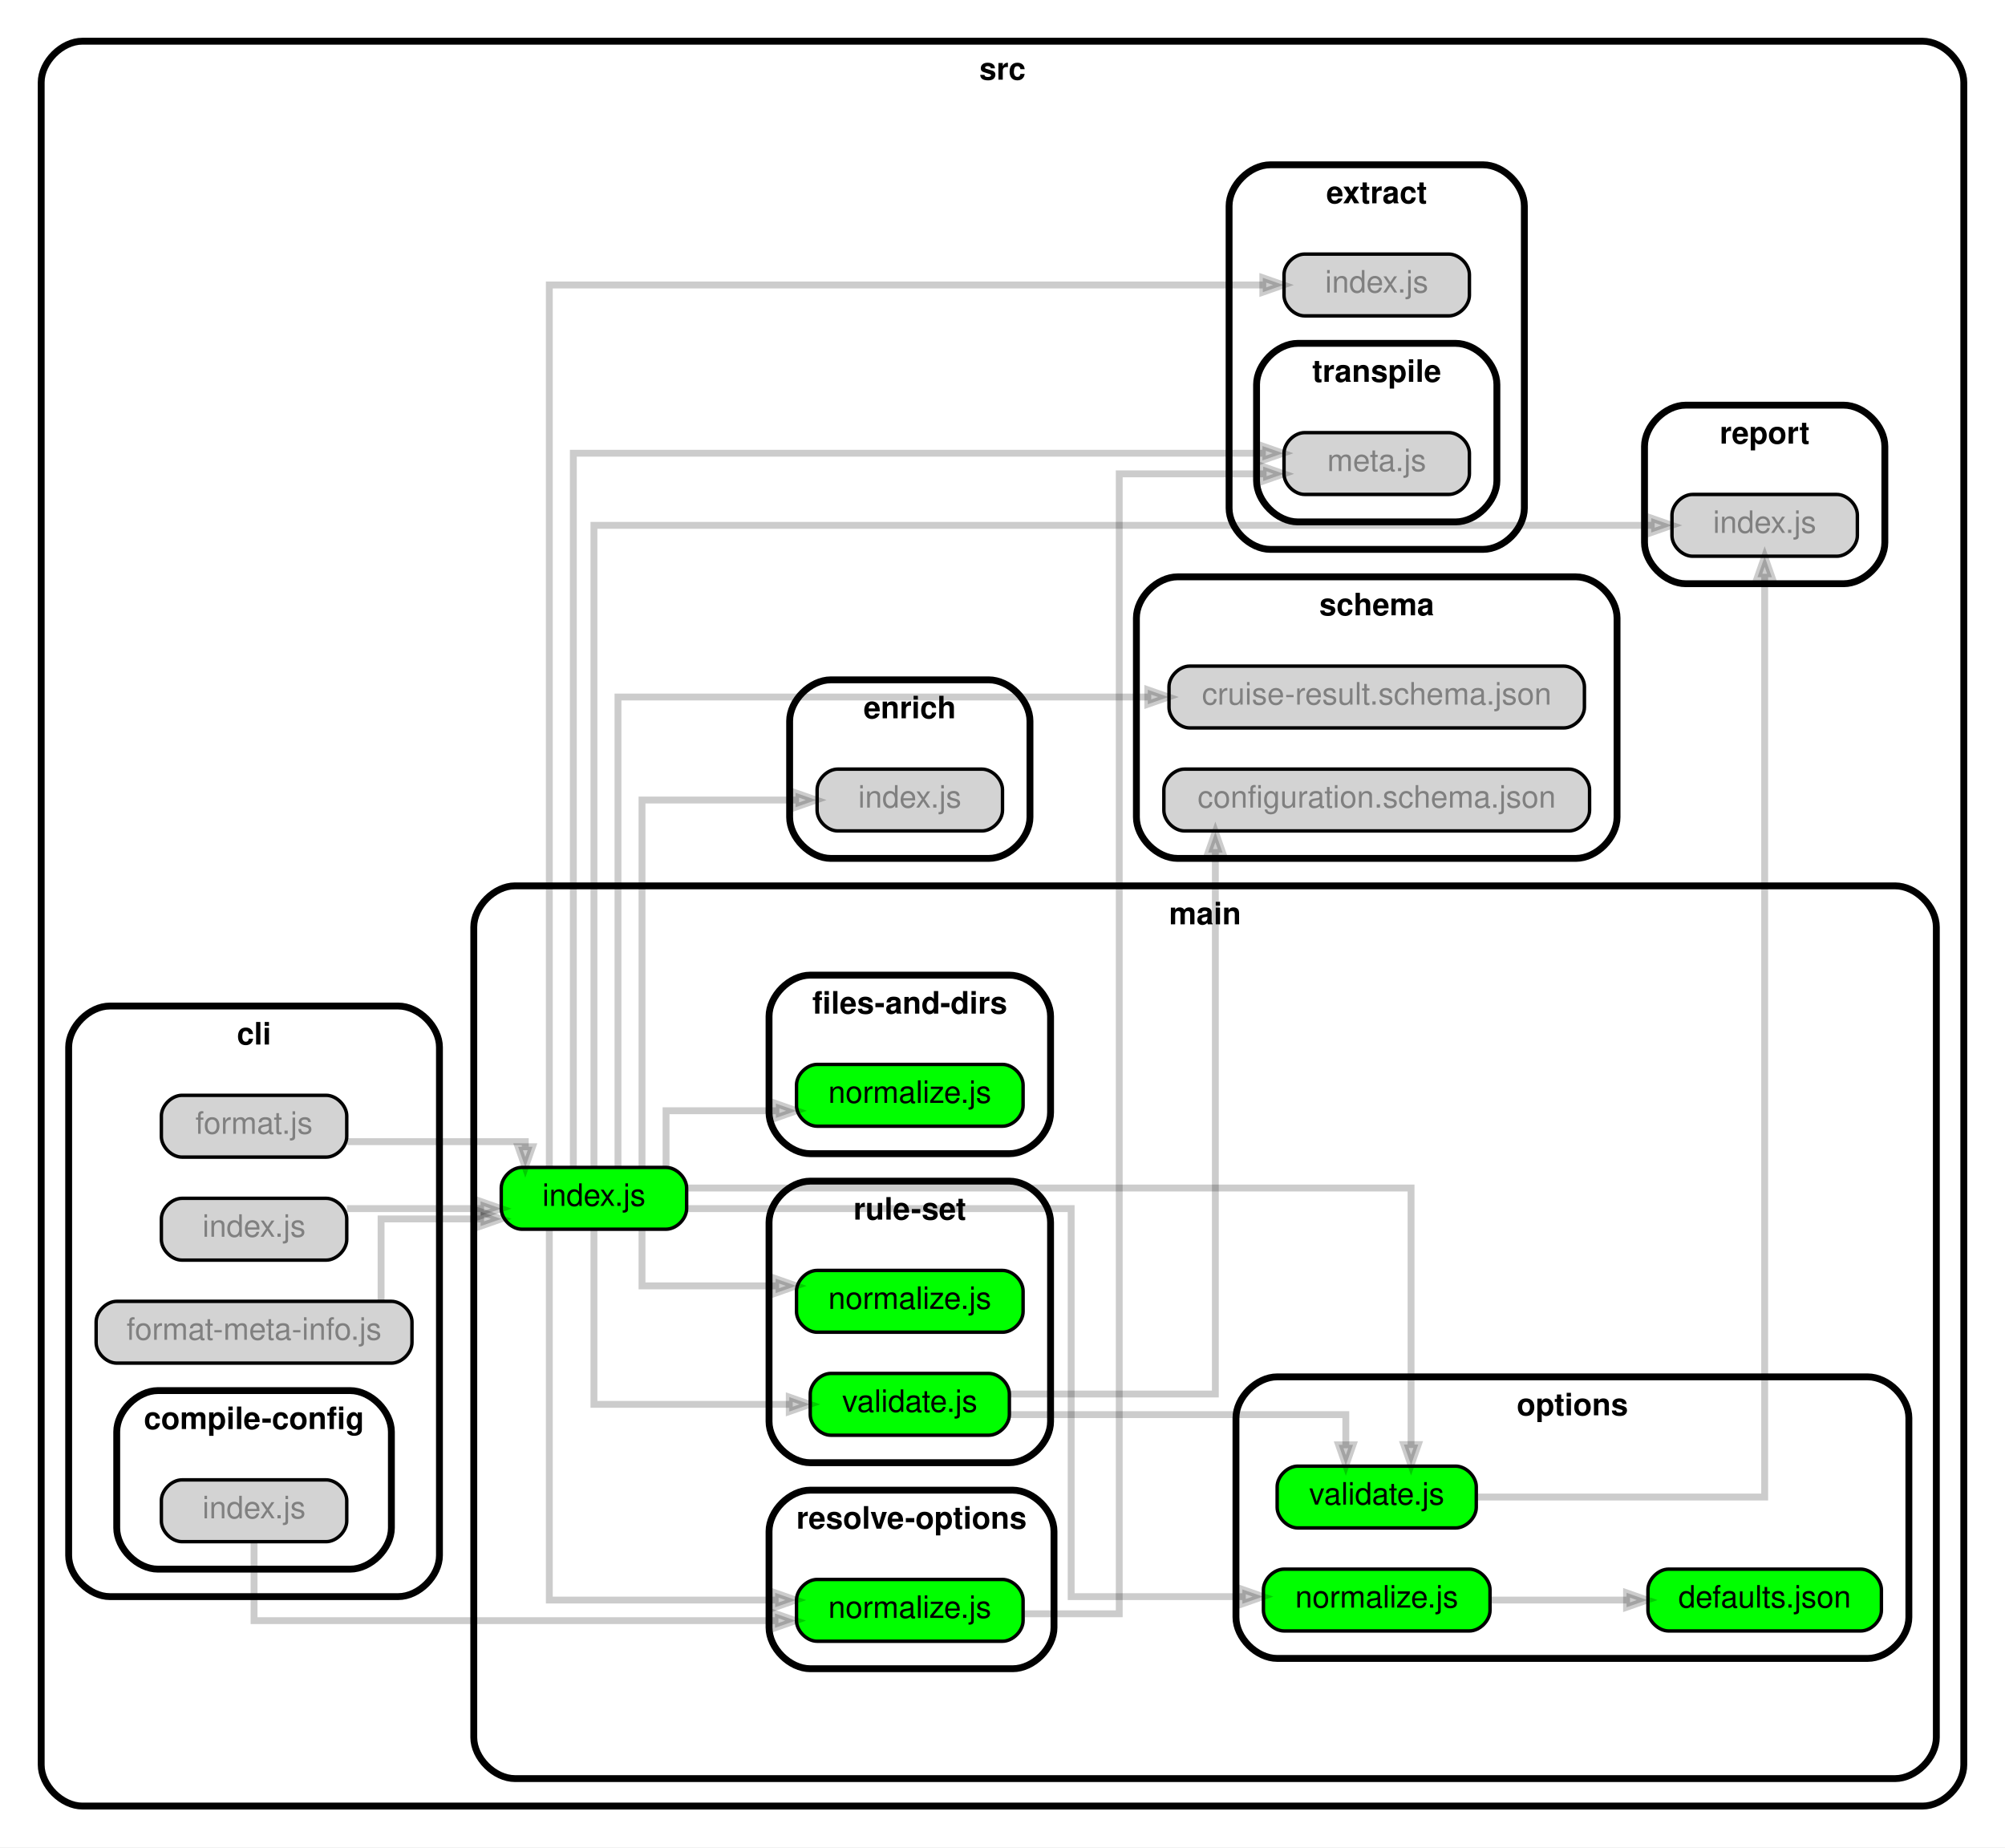
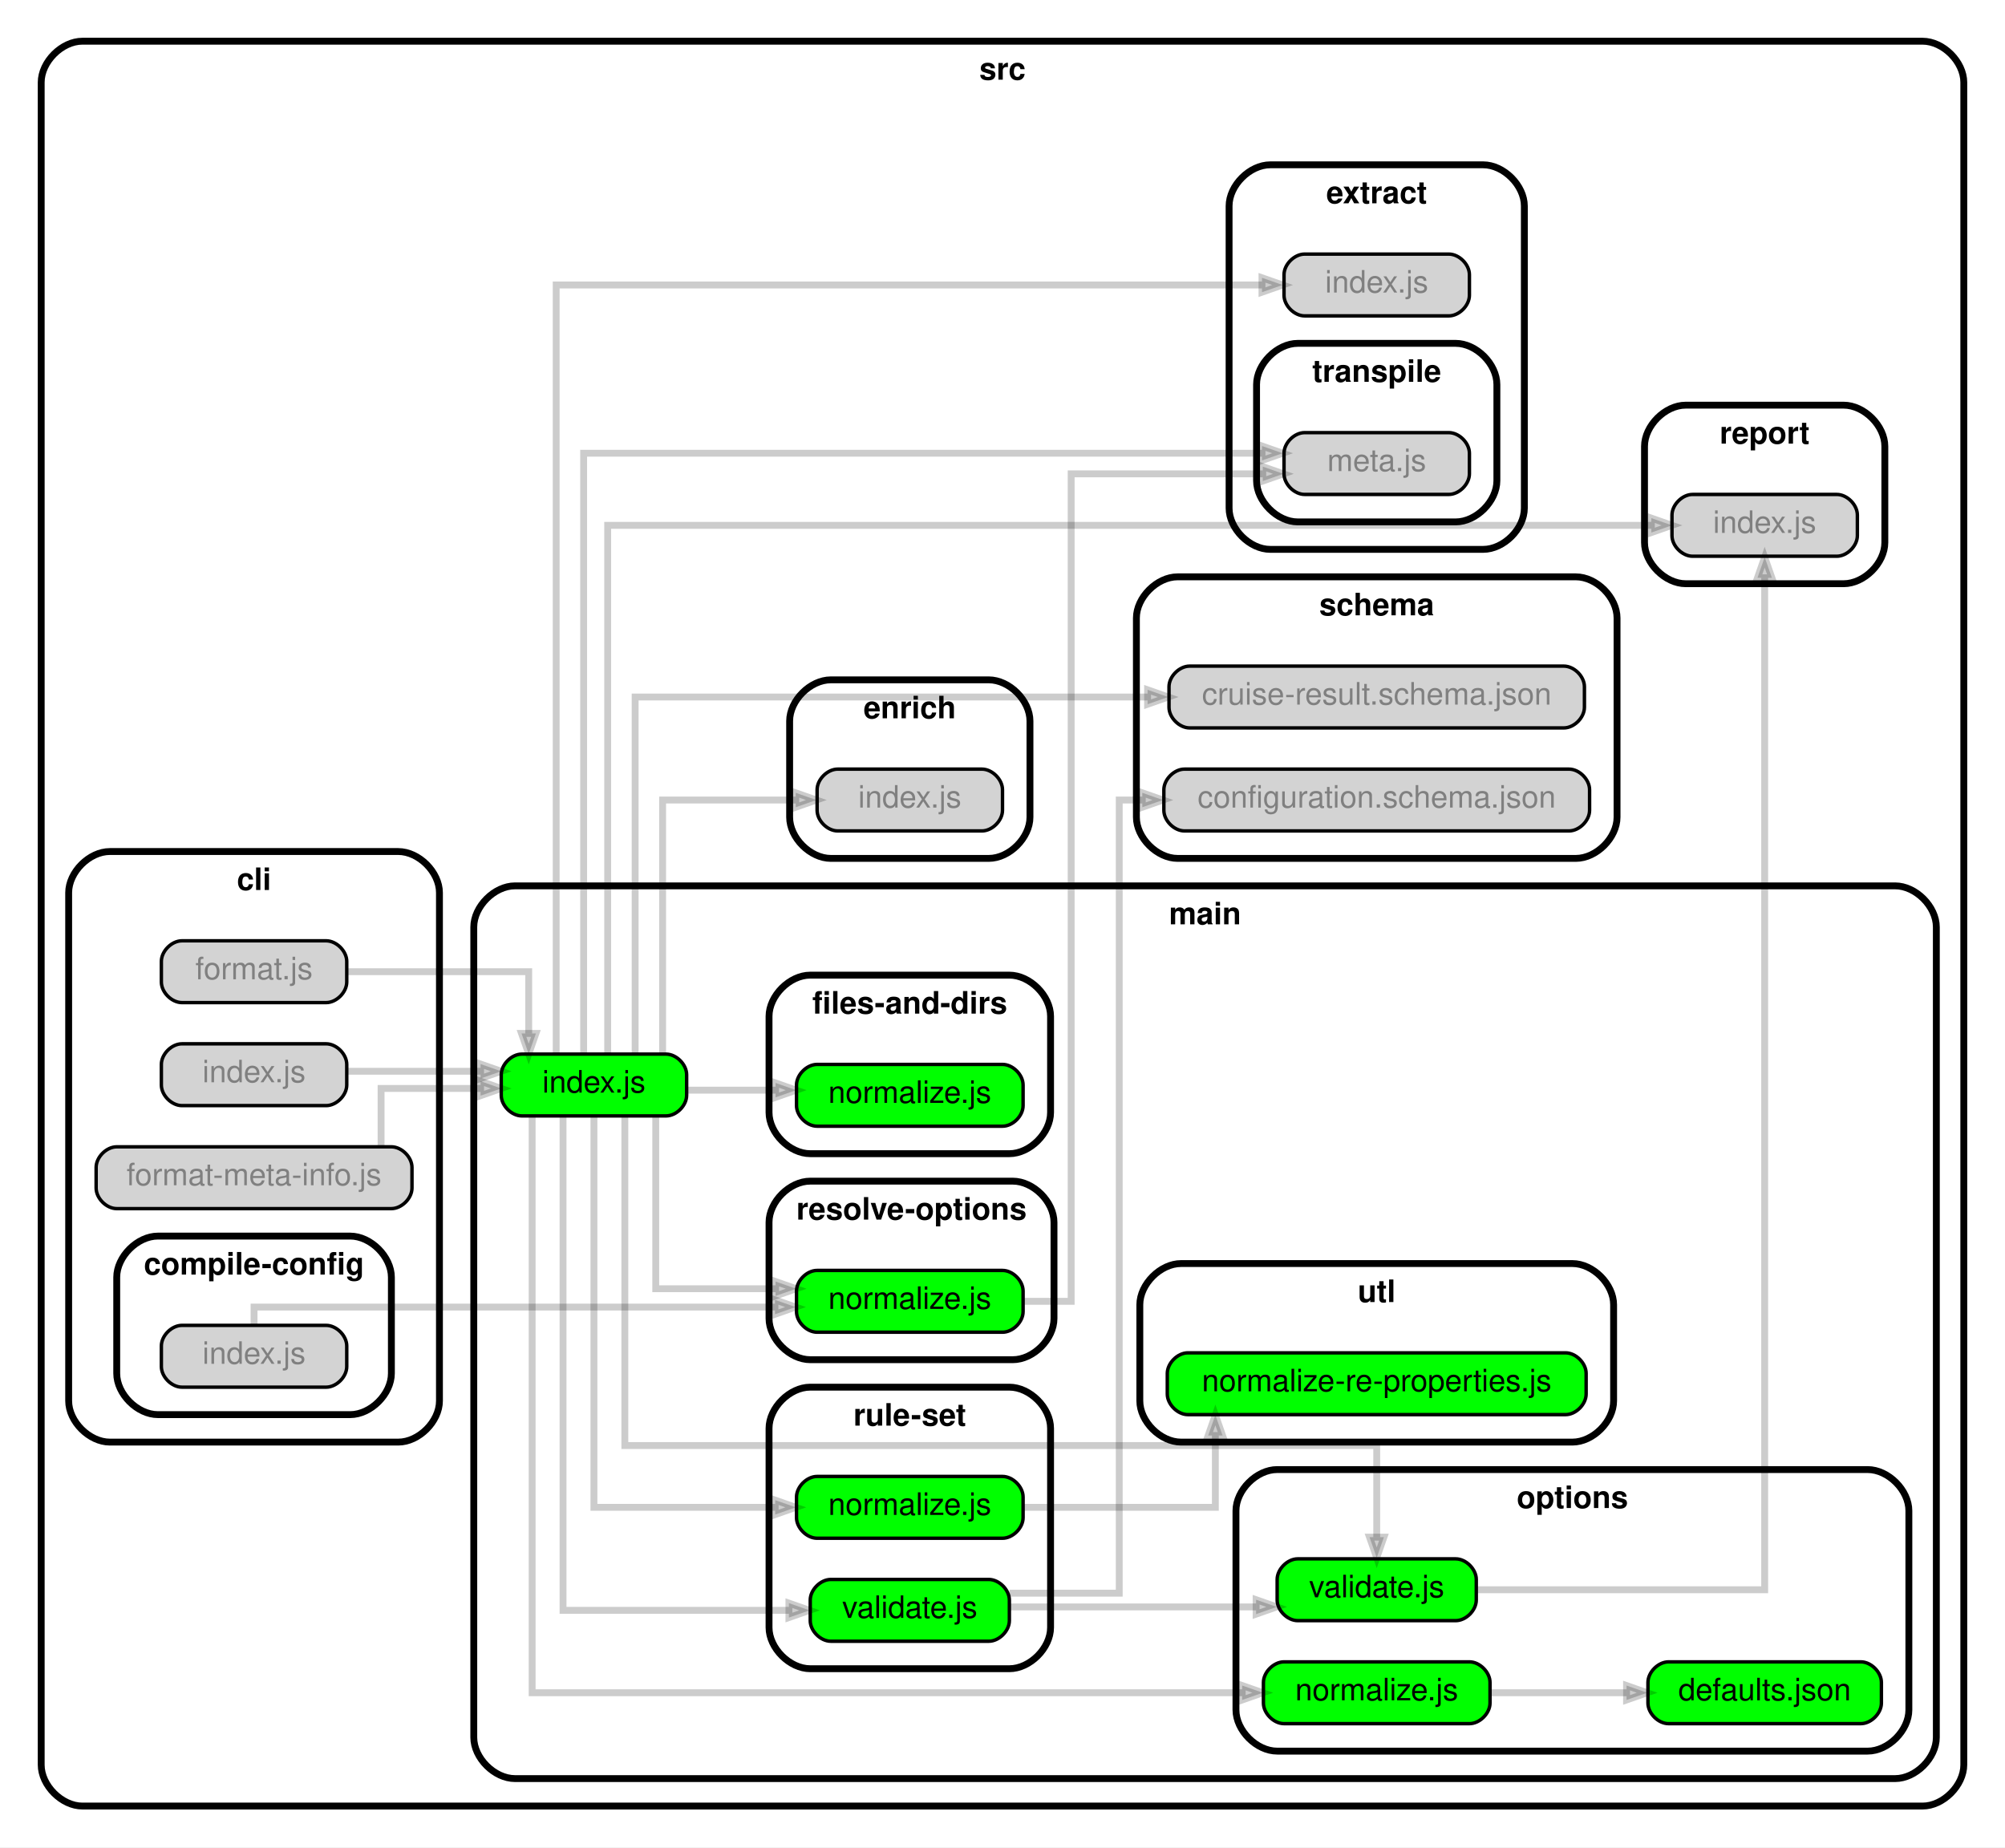
<svg xmlns="http://www.w3.org/2000/svg" xmlns:xlink="http://www.w3.org/1999/xlink" width="584pt" height="538pt" viewBox="0.00 0.00 584.00 538.00">
  <g id="graph0" class="graph" transform="scale(1 1) rotate(0) translate(4 534)">
    <polygon fill="white" stroke="transparent" points="-4,4 -4,-534 580,-534 580,4 -4,4" />
    <g id="clust1" class="cluster">
      <path fill="#ffffff" stroke="black" stroke-width="2" d="M20,-8C20,-8 556,-8 556,-8 562,-8 568,-14 568,-20 568,-20 568,-510 568,-510 568,-516 562,-522 556,-522 556,-522 20,-522 20,-522 14,-522 8,-516 8,-510 8,-510 8,-20 8,-20 8,-14 14,-8 20,-8" />
      <text text-anchor="middle" x="288" y="-510.8" font-family="Helvetica,sans-Serif" font-weight="bold" font-size="9.00">src</text>
    </g>
    <g id="clust2" class="cluster">
-       <path fill="#ffffff" stroke="black" stroke-width="2" d="M28,-69C28,-69 112,-69 112,-69 118,-69 124,-75 124,-81 124,-81 124,-229 124,-229 124,-235 118,-241 112,-241 112,-241 28,-241 28,-241 22,-241 16,-235 16,-229 16,-229 16,-81 16,-81 16,-75 22,-69 28,-69" />
-       <text text-anchor="middle" x="70" y="-229.8" font-family="Helvetica,sans-Serif" font-weight="bold" font-size="9.00">cli</text>
+       <path fill="#ffffff" stroke="black" stroke-width="2" d="M28,-114C28,-114 112,-114 112,-114 118,-114 124,-120 124,-126 124,-126 124,-274 124,-274 124,-280 118,-286 112,-286 112,-286 28,-286 28,-286 22,-286 16,-280 16,-274 16,-274 16,-126 16,-126 16,-120 22,-114 28,-114" />
+       <text text-anchor="middle" x="70" y="-274.8" font-family="Helvetica,sans-Serif" font-weight="bold" font-size="9.00">cli</text>
    </g>
    <g id="clust3" class="cluster">
-       <path fill="#ffffff" stroke="black" stroke-width="2" d="M42,-77C42,-77 98,-77 98,-77 104,-77 110,-83 110,-89 110,-89 110,-117 110,-117 110,-123 104,-129 98,-129 98,-129 42,-129 42,-129 36,-129 30,-123 30,-117 30,-117 30,-89 30,-89 30,-83 36,-77 42,-77" />
-       <text text-anchor="middle" x="70" y="-117.8" font-family="Helvetica,sans-Serif" font-weight="bold" font-size="9.00">compile-config</text>
+       <path fill="#ffffff" stroke="black" stroke-width="2" d="M42,-122C42,-122 98,-122 98,-122 104,-122 110,-128 110,-134 110,-134 110,-162 110,-162 110,-168 104,-174 98,-174 98,-174 42,-174 42,-174 36,-174 30,-168 30,-162 30,-162 30,-134 30,-134 30,-128 36,-122 42,-122" />
+       <text text-anchor="middle" x="70" y="-162.8" font-family="Helvetica,sans-Serif" font-weight="bold" font-size="9.00">compile-config</text>
    </g>
    <g id="clust4" class="cluster">
      <path fill="#ffffff" stroke="black" stroke-width="2" d="M238,-284C238,-284 284,-284 284,-284 290,-284 296,-290 296,-296 296,-296 296,-324 296,-324 296,-330 290,-336 284,-336 284,-336 238,-336 238,-336 232,-336 226,-330 226,-324 226,-324 226,-296 226,-296 226,-290 232,-284 238,-284" />
      <text text-anchor="middle" x="261" y="-324.8" font-family="Helvetica,sans-Serif" font-weight="bold" font-size="9.00">enrich</text>
    </g>
    <g id="clust5" class="cluster">
      <path fill="#ffffff" stroke="black" stroke-width="2" d="M366,-374C366,-374 428,-374 428,-374 434,-374 440,-380 440,-386 440,-386 440,-474 440,-474 440,-480 434,-486 428,-486 428,-486 366,-486 366,-486 360,-486 354,-480 354,-474 354,-474 354,-386 354,-386 354,-380 360,-374 366,-374" />
      <text text-anchor="middle" x="397" y="-474.8" font-family="Helvetica,sans-Serif" font-weight="bold" font-size="9.00">extract</text>
    </g>
    <g id="clust6" class="cluster">
      <path fill="#ffffff" stroke="black" stroke-width="2" d="M374,-382C374,-382 420,-382 420,-382 426,-382 432,-388 432,-394 432,-394 432,-422 432,-422 432,-428 426,-434 420,-434 420,-434 374,-434 374,-434 368,-434 362,-428 362,-422 362,-422 362,-394 362,-394 362,-388 368,-382 374,-382" />
      <text text-anchor="middle" x="397" y="-422.8" font-family="Helvetica,sans-Serif" font-weight="bold" font-size="9.00">transpile</text>
    </g>
    <g id="clust7" class="cluster">
      <path fill="#ffffff" stroke="black" stroke-width="2" d="M146,-16C146,-16 548,-16 548,-16 554,-16 560,-22 560,-28 560,-28 560,-264 560,-264 560,-270 554,-276 548,-276 548,-276 146,-276 146,-276 140,-276 134,-270 134,-264 134,-264 134,-28 134,-28 134,-22 140,-16 146,-16" />
      <text text-anchor="middle" x="347" y="-264.8" font-family="Helvetica,sans-Serif" font-weight="bold" font-size="9.00">main</text>
    </g>
    <g id="clust8" class="cluster">
      <path fill="#ffffff" stroke="black" stroke-width="2" d="M232,-198C232,-198 290,-198 290,-198 296,-198 302,-204 302,-210 302,-210 302,-238 302,-238 302,-244 296,-250 290,-250 290,-250 232,-250 232,-250 226,-250 220,-244 220,-238 220,-238 220,-210 220,-210 220,-204 226,-198 232,-198" />
      <text text-anchor="middle" x="261" y="-238.8" font-family="Helvetica,sans-Serif" font-weight="bold" font-size="9.00">files-and-dirs</text>
    </g>
    <g id="clust9" class="cluster">
-       <path fill="#ffffff" stroke="black" stroke-width="2" d="M368,-51C368,-51 540,-51 540,-51 546,-51 552,-57 552,-63 552,-63 552,-121 552,-121 552,-127 546,-133 540,-133 540,-133 368,-133 368,-133 362,-133 356,-127 356,-121 356,-121 356,-63 356,-63 356,-57 362,-51 368,-51" />
-       <text text-anchor="middle" x="454" y="-121.8" font-family="Helvetica,sans-Serif" font-weight="bold" font-size="9.00">options</text>
+       <path fill="#ffffff" stroke="black" stroke-width="2" d="M368,-24C368,-24 540,-24 540,-24 546,-24 552,-30 552,-36 552,-36 552,-94 552,-94 552,-100 546,-106 540,-106 540,-106 368,-106 368,-106 362,-106 356,-100 356,-94 356,-94 356,-36 356,-36 356,-30 362,-24 368,-24" />
+       <text text-anchor="middle" x="454" y="-94.8" font-family="Helvetica,sans-Serif" font-weight="bold" font-size="9.00">options</text>
    </g>
    <g id="clust10" class="cluster">
-       <path fill="#ffffff" stroke="black" stroke-width="2" d="M232,-48C232,-48 291,-48 291,-48 297,-48 303,-54 303,-60 303,-60 303,-88 303,-88 303,-94 297,-100 291,-100 291,-100 232,-100 232,-100 226,-100 220,-94 220,-88 220,-88 220,-60 220,-60 220,-54 226,-48 232,-48" />
-       <text text-anchor="middle" x="261.5" y="-88.8" font-family="Helvetica,sans-Serif" font-weight="bold" font-size="9.00">resolve-options</text>
+       <path fill="#ffffff" stroke="black" stroke-width="2" d="M232,-138C232,-138 291,-138 291,-138 297,-138 303,-144 303,-150 303,-150 303,-178 303,-178 303,-184 297,-190 291,-190 291,-190 232,-190 232,-190 226,-190 220,-184 220,-178 220,-178 220,-150 220,-150 220,-144 226,-138 232,-138" />
+       <text text-anchor="middle" x="261.5" y="-178.8" font-family="Helvetica,sans-Serif" font-weight="bold" font-size="9.00">resolve-options</text>
    </g>
    <g id="clust11" class="cluster">
-       <path fill="#ffffff" stroke="black" stroke-width="2" d="M232,-108C232,-108 290,-108 290,-108 296,-108 302,-114 302,-120 302,-120 302,-178 302,-178 302,-184 296,-190 290,-190 290,-190 232,-190 232,-190 226,-190 220,-184 220,-178 220,-178 220,-120 220,-120 220,-114 226,-108 232,-108" />
-       <text text-anchor="middle" x="261" y="-178.8" font-family="Helvetica,sans-Serif" font-weight="bold" font-size="9.00">rule-set</text>
+       <path fill="#ffffff" stroke="black" stroke-width="2" d="M232,-48C232,-48 290,-48 290,-48 296,-48 302,-54 302,-60 302,-60 302,-118 302,-118 302,-124 296,-130 290,-130 290,-130 232,-130 232,-130 226,-130 220,-124 220,-118 220,-118 220,-60 220,-60 220,-54 226,-48 232,-48" />
+       <text text-anchor="middle" x="261" y="-118.8" font-family="Helvetica,sans-Serif" font-weight="bold" font-size="9.00">rule-set</text>
    </g>
    <g id="clust12" class="cluster">
+       <path fill="#ffffff" stroke="black" stroke-width="2" d="M340,-114C340,-114 454,-114 454,-114 460,-114 466,-120 466,-126 466,-126 466,-154 466,-154 466,-160 460,-166 454,-166 454,-166 340,-166 340,-166 334,-166 328,-160 328,-154 328,-154 328,-126 328,-126 328,-120 334,-114 340,-114" />
+       <text text-anchor="middle" x="397" y="-154.8" font-family="Helvetica,sans-Serif" font-weight="bold" font-size="9.00">utl</text>
+     </g>
+     <g id="clust13" class="cluster">
      <path fill="#ffffff" stroke="black" stroke-width="2" d="M487,-364C487,-364 533,-364 533,-364 539,-364 545,-370 545,-376 545,-376 545,-404 545,-404 545,-410 539,-416 533,-416 533,-416 487,-416 487,-416 481,-416 475,-410 475,-404 475,-404 475,-376 475,-376 475,-370 481,-364 487,-364" />
      <text text-anchor="middle" x="510" y="-404.8" font-family="Helvetica,sans-Serif" font-weight="bold" font-size="9.00">report</text>
    </g>
-     <g id="clust13" class="cluster">
+     <g id="clust14" class="cluster">
      <path fill="#ffffff" stroke="black" stroke-width="2" d="M339,-284C339,-284 455,-284 455,-284 461,-284 467,-290 467,-296 467,-296 467,-354 467,-354 467,-360 461,-366 455,-366 455,-366 339,-366 339,-366 333,-366 327,-360 327,-354 327,-354 327,-296 327,-296 327,-290 333,-284 339,-284" />
      <text text-anchor="middle" x="397" y="-354.8" font-family="Helvetica,sans-Serif" font-weight="bold" font-size="9.00">schema</text>
    </g>
    <g id="node1" class="node">
      <g id="a_node1">
        <a xlink:href="src/cli/compile-config/index.js" xlink:title="index.js">
-           <path fill="lightgray" stroke="black" d="M91,-103C91,-103 49,-103 49,-103 46,-103 43,-100 43,-97 43,-97 43,-91 43,-91 43,-88 46,-85 49,-85 49,-85 91,-85 91,-85 94,-85 97,-88 97,-91 97,-91 97,-97 97,-97 97,-100 94,-103 91,-103" />
-           <text text-anchor="middle" x="70" y="-91.8" font-family="Helvetica,sans-Serif" font-size="9.00" fill="gray">index.js</text>
+           <path fill="lightgray" stroke="black" d="M91,-148C91,-148 49,-148 49,-148 46,-148 43,-145 43,-142 43,-142 43,-136 43,-136 43,-133 46,-130 49,-130 49,-130 91,-130 91,-130 94,-130 97,-133 97,-136 97,-136 97,-142 97,-142 97,-145 94,-148 91,-148" />
+           <text text-anchor="middle" x="70" y="-136.8" font-family="Helvetica,sans-Serif" font-size="9.00" fill="gray">index.js</text>
        </a>
      </g>
    </g>
    <g id="node2" class="node">
      <g id="a_node2">
        <a xlink:href="src/main/resolve-options/normalize.js" xlink:title="normalize.js">
-           <path fill="lime" stroke="black" d="M288,-74C288,-74 234,-74 234,-74 231,-74 228,-71 228,-68 228,-68 228,-62 228,-62 228,-59 231,-56 234,-56 234,-56 288,-56 288,-56 291,-56 294,-59 294,-62 294,-62 294,-68 294,-68 294,-71 291,-74 288,-74" />
-           <text text-anchor="middle" x="261" y="-62.8" font-family="Helvetica,sans-Serif" font-size="9.00">normalize.js</text>
+           <path fill="lime" stroke="black" d="M288,-164C288,-164 234,-164 234,-164 231,-164 228,-161 228,-158 228,-158 228,-152 228,-152 228,-149 231,-146 234,-146 234,-146 288,-146 288,-146 291,-146 294,-149 294,-152 294,-152 294,-158 294,-158 294,-161 291,-164 288,-164" />
+           <text text-anchor="middle" x="261" y="-152.8" font-family="Helvetica,sans-Serif" font-size="9.00">normalize.js</text>
        </a>
      </g>
    </g>
    <g id="edge1" class="edge">
-       <path fill="none" stroke="#000000" stroke-width="2" stroke-opacity="0.2" d="M70,-84.92C70,-75.46 70,-62 70,-62 70,-62 221.73,-62 221.73,-62" />
-       <polygon fill="#000000" fill-opacity="0.2" stroke="#000000" stroke-width="2" stroke-opacity="0.2" points="221.73,-64.1 227.73,-62 221.73,-59.9 221.73,-64.1" />
+       <path fill="none" stroke="#000000" stroke-width="2" stroke-opacity="0.2" d="M70,-148.16C70,-150.97 70,-153.33 70,-153.33 70,-153.33 221.73,-153.33 221.73,-153.33" />
+       <polygon fill="#000000" fill-opacity="0.2" stroke="#000000" stroke-width="2" stroke-opacity="0.2" points="221.73,-155.43 227.73,-153.33 221.73,-151.23 221.73,-155.43" />
    </g>
    <g id="node9" class="node">
      <g id="a_node9">
        <a xlink:href="src/extract/transpile/meta.js" xlink:title="meta.js">
          <path fill="lightgray" stroke="black" d="M418,-408C418,-408 376,-408 376,-408 373,-408 370,-405 370,-402 370,-402 370,-396 370,-396 370,-393 373,-390 376,-390 376,-390 418,-390 418,-390 421,-390 424,-393 424,-396 424,-396 424,-402 424,-402 424,-405 421,-408 418,-408" />
          <text text-anchor="middle" x="397" y="-396.8" font-family="Helvetica,sans-Serif" font-size="9.00" fill="gray">meta.js</text>
        </a>
      </g>
    </g>
    <g id="edge18" class="edge">
-       <path fill="none" stroke="#000000" stroke-width="2" stroke-opacity="0.2" d="M294.36,-64C308.6,-64 322,-64 322,-64 322,-64 322,-396 322,-396 322,-396 363.92,-396 363.92,-396" />
-       <polygon fill="#000000" fill-opacity="0.2" stroke="#000000" stroke-width="2" stroke-opacity="0.2" points="363.92,-398.1 369.92,-396 363.92,-393.9 363.92,-398.1" />
+       <path fill="none" stroke="#000000" stroke-width="2" stroke-opacity="0.2" d="M294.15,-155C301.93,-155 308,-155 308,-155 308,-155 308,-396 308,-396 308,-396 363.81,-396 363.81,-396" />
+       <polygon fill="#000000" fill-opacity="0.2" stroke="#000000" stroke-width="2" stroke-opacity="0.2" points="363.81,-398.1 369.81,-396 363.81,-393.9 363.81,-398.1" />
    </g>
    <g id="node3" class="node">
      <g id="a_node3">
        <a xlink:href="src/cli/format-meta-info.js" xlink:title="format-meta-info.js">
-           <path fill="lightgray" stroke="black" d="M110,-155C110,-155 30,-155 30,-155 27,-155 24,-152 24,-149 24,-149 24,-143 24,-143 24,-140 27,-137 30,-137 30,-137 110,-137 110,-137 113,-137 116,-140 116,-143 116,-143 116,-149 116,-149 116,-152 113,-155 110,-155" />
-           <text text-anchor="middle" x="70" y="-143.8" font-family="Helvetica,sans-Serif" font-size="9.00" fill="gray">format-meta-info.js</text>
+           <path fill="lightgray" stroke="black" d="M110,-200C110,-200 30,-200 30,-200 27,-200 24,-197 24,-194 24,-194 24,-188 24,-188 24,-185 27,-182 30,-182 30,-182 110,-182 110,-182 113,-182 116,-185 116,-188 116,-188 116,-194 116,-194 116,-197 113,-200 110,-200" />
+           <text text-anchor="middle" x="70" y="-188.8" font-family="Helvetica,sans-Serif" font-size="9.00" fill="gray">format-meta-info.js</text>
        </a>
      </g>
    </g>
    <g id="node4" class="node">
      <g id="a_node4">
        <a xlink:href="src/main/index.js" xlink:title="index.js">
-           <path fill="lime" stroke="black" d="M190,-194C190,-194 148,-194 148,-194 145,-194 142,-191 142,-188 142,-188 142,-182 142,-182 142,-179 145,-176 148,-176 148,-176 190,-176 190,-176 193,-176 196,-179 196,-182 196,-182 196,-188 196,-188 196,-191 193,-194 190,-194" />
-           <text text-anchor="middle" x="169" y="-182.8" font-family="Helvetica,sans-Serif" font-size="9.00">index.js</text>
+           <path fill="lime" stroke="black" d="M190,-227C190,-227 148,-227 148,-227 145,-227 142,-224 142,-221 142,-221 142,-215 142,-215 142,-212 145,-209 148,-209 148,-209 190,-209 190,-209 193,-209 196,-212 196,-215 196,-215 196,-221 196,-221 196,-224 193,-227 190,-227" />
+           <text text-anchor="middle" x="169" y="-215.8" font-family="Helvetica,sans-Serif" font-size="9.00">index.js</text>
        </a>
      </g>
    </g>
    <g id="edge2" class="edge">
-       <path fill="none" stroke="#000000" stroke-width="2" stroke-opacity="0.2" d="M107,-155.02C107,-164.79 107,-179 107,-179 107,-179 135.99,-179 135.99,-179" />
-       <polygon fill="#000000" fill-opacity="0.2" stroke="#000000" stroke-width="2" stroke-opacity="0.2" points="135.99,-181.1 141.99,-179 135.99,-176.9 135.99,-181.1" />
+       <path fill="none" stroke="#000000" stroke-width="2" stroke-opacity="0.2" d="M107,-200.09C107,-207.59 107,-217 107,-217 107,-217 135.99,-217 135.99,-217" />
+       <polygon fill="#000000" fill-opacity="0.2" stroke="#000000" stroke-width="2" stroke-opacity="0.2" points="135.99,-219.1 141.99,-217 135.99,-214.9 135.99,-219.1" />
    </g>
    <g id="edge13" class="edge">
-       <path fill="none" stroke="#000000" stroke-width="2" stroke-opacity="0.2" d="M156,-175.82C156,-148.24 156,-68 156,-68 156,-68 221.78,-68 221.78,-68" />
-       <polygon fill="#000000" fill-opacity="0.2" stroke="#000000" stroke-width="2" stroke-opacity="0.2" points="221.78,-70.1 227.78,-68 221.78,-65.9 221.78,-70.1" />
+       <path fill="none" stroke="#000000" stroke-width="2" stroke-opacity="0.2" d="M187,-208.99C187,-192.39 187,-158.67 187,-158.67 187,-158.67 221.9,-158.67 221.9,-158.67" />
+       <polygon fill="#000000" fill-opacity="0.2" stroke="#000000" stroke-width="2" stroke-opacity="0.2" points="221.9,-160.77 227.9,-158.67 221.9,-156.57 221.9,-160.77" />
    </g>
    <g id="node7" class="node">
      <g id="a_node7">
        <a xlink:href="src/enrich/index.js" xlink:title="index.js">
          <path fill="lightgray" stroke="black" d="M282,-310C282,-310 240,-310 240,-310 237,-310 234,-307 234,-304 234,-304 234,-298 234,-298 234,-295 237,-292 240,-292 240,-292 282,-292 282,-292 285,-292 288,-295 288,-298 288,-298 288,-304 288,-304 288,-307 285,-310 282,-310" />
          <text text-anchor="middle" x="261" y="-298.8" font-family="Helvetica,sans-Serif" font-size="9.00" fill="gray">index.js</text>
        </a>
      </g>
    </g>
    <g id="edge5" class="edge">
-       <path fill="none" stroke="#000000" stroke-width="2" stroke-opacity="0.2" d="M183,-194.1C183,-221.45 183,-301 183,-301 183,-301 227.72,-301 227.72,-301" />
-       <polygon fill="#000000" fill-opacity="0.2" stroke="#000000" stroke-width="2" stroke-opacity="0.2" points="227.72,-303.1 233.72,-301 227.72,-298.9 227.72,-303.1" />
+       <path fill="none" stroke="#000000" stroke-width="2" stroke-opacity="0.2" d="M189,-227.2C189,-248.81 189,-301 189,-301 189,-301 227.78,-301 227.78,-301" />
+       <polygon fill="#000000" fill-opacity="0.2" stroke="#000000" stroke-width="2" stroke-opacity="0.2" points="227.78,-303.1 233.78,-301 227.78,-298.9 227.78,-303.1" />
    </g>
    <g id="node8" class="node">
      <g id="a_node8">
        <a xlink:href="src/extract/index.js" xlink:title="index.js">
          <path fill="lightgray" stroke="black" d="M418,-460C418,-460 376,-460 376,-460 373,-460 370,-457 370,-454 370,-454 370,-448 370,-448 370,-445 373,-442 376,-442 376,-442 418,-442 418,-442 421,-442 424,-445 424,-448 424,-448 424,-454 424,-454 424,-457 421,-460 418,-460" />
          <text text-anchor="middle" x="397" y="-448.8" font-family="Helvetica,sans-Serif" font-size="9.00" fill="gray">index.js</text>
        </a>
      </g>
    </g>
    <g id="edge6" class="edge">
-       <path fill="none" stroke="#000000" stroke-width="2" stroke-opacity="0.2" d="M156,-194.16C156,-240.93 156,-451 156,-451 156,-451 363.82,-451 363.82,-451" />
-       <polygon fill="#000000" fill-opacity="0.2" stroke="#000000" stroke-width="2" stroke-opacity="0.2" points="363.82,-453.1 369.82,-451 363.82,-448.9 363.82,-453.1" />
+       <path fill="none" stroke="#000000" stroke-width="2" stroke-opacity="0.2" d="M158,-227.13C158,-270.21 158,-451 158,-451 158,-451 363.58,-451 363.58,-451" />
+       <polygon fill="#000000" fill-opacity="0.2" stroke="#000000" stroke-width="2" stroke-opacity="0.2" points="363.58,-453.1 369.58,-451 363.58,-448.9 363.58,-453.1" />
    </g>
    <g id="edge7" class="edge">
-       <path fill="none" stroke="#000000" stroke-width="2" stroke-opacity="0.2" d="M163,-194.05C163,-235.12 163,-402 163,-402 163,-402 363.7,-402 363.7,-402" />
-       <polygon fill="#000000" fill-opacity="0.2" stroke="#000000" stroke-width="2" stroke-opacity="0.2" points="363.7,-404.1 369.7,-402 363.7,-399.9 363.7,-404.1" />
+       <path fill="none" stroke="#000000" stroke-width="2" stroke-opacity="0.2" d="M166,-227.12C166,-264.25 166,-402 166,-402 166,-402 363.59,-402 363.59,-402" />
+       <polygon fill="#000000" fill-opacity="0.2" stroke="#000000" stroke-width="2" stroke-opacity="0.2" points="363.59,-404.1 369.59,-402 363.59,-399.9 363.59,-404.1" />
    </g>
    <g id="node10" class="node">
      <g id="a_node10">
        <a xlink:href="src/main/files-and-dirs/normalize.js" xlink:title="normalize.js">
          <path fill="lime" stroke="black" d="M288,-224C288,-224 234,-224 234,-224 231,-224 228,-221 228,-218 228,-218 228,-212 228,-212 228,-209 231,-206 234,-206 234,-206 288,-206 288,-206 291,-206 294,-209 294,-212 294,-212 294,-218 294,-218 294,-221 291,-224 288,-224" />
          <text text-anchor="middle" x="261" y="-212.8" font-family="Helvetica,sans-Serif" font-size="9.00">normalize.js</text>
        </a>
      </g>
    </g>
    <g id="edge10" class="edge">
-       <path fill="none" stroke="#000000" stroke-width="2" stroke-opacity="0.2" d="M190,-194.21C190,-201.51 190,-210.5 190,-210.5 190,-210.5 221.99,-210.5 221.99,-210.5" />
-       <polygon fill="#000000" fill-opacity="0.2" stroke="#000000" stroke-width="2" stroke-opacity="0.2" points="221.99,-212.6 227.99,-210.5 221.99,-208.4 221.99,-212.6" />
+       <path fill="none" stroke="#000000" stroke-width="2" stroke-opacity="0.2" d="M196.11,-216.5C196.11,-216.5 221.9,-216.5 221.9,-216.5" />
+       <polygon fill="#000000" fill-opacity="0.2" stroke="#000000" stroke-width="2" stroke-opacity="0.2" points="221.9,-218.6 227.9,-216.5 221.9,-214.4 221.9,-218.6" />
    </g>
    <g id="node11" class="node">
      <g id="a_node11">
        <a xlink:href="src/report/index.js" xlink:title="index.js">
          <path fill="lightgray" stroke="black" d="M531,-390C531,-390 489,-390 489,-390 486,-390 483,-387 483,-384 483,-384 483,-378 483,-378 483,-375 486,-372 489,-372 489,-372 531,-372 531,-372 534,-372 537,-375 537,-378 537,-378 537,-384 537,-384 537,-387 534,-390 531,-390" />
          <text text-anchor="middle" x="510" y="-378.8" font-family="Helvetica,sans-Serif" font-size="9.00" fill="gray">index.js</text>
        </a>
      </g>
    </g>
    <g id="edge8" class="edge">
-       <path fill="none" stroke="#000000" stroke-width="2" stroke-opacity="0.2" d="M169,-194.19C169,-232.94 169,-381 169,-381 169,-381 476.96,-381 476.96,-381" />
-       <polygon fill="#000000" fill-opacity="0.2" stroke="#000000" stroke-width="2" stroke-opacity="0.2" points="476.96,-383.1 482.96,-381 476.96,-378.9 476.96,-383.1" />
+       <path fill="none" stroke="#000000" stroke-width="2" stroke-opacity="0.2" d="M173,-227.23C173,-261.71 173,-381 173,-381 173,-381 476.99,-381 476.99,-381" />
+       <polygon fill="#000000" fill-opacity="0.2" stroke="#000000" stroke-width="2" stroke-opacity="0.2" points="476.99,-383.1 482.99,-381 476.99,-378.9 476.99,-383.1" />
    </g>
    <g id="node12" class="node">
      <g id="a_node12">
        <a xlink:href="src/schema/cruise-result.schema.json" xlink:title="cruise-result.schema.json">
          <path fill="lightgray" stroke="black" d="M451.5,-340C451.5,-340 342.5,-340 342.5,-340 339.5,-340 336.5,-337 336.5,-334 336.5,-334 336.5,-328 336.5,-328 336.5,-325 339.5,-322 342.5,-322 342.5,-322 451.5,-322 451.5,-322 454.5,-322 457.5,-325 457.5,-328 457.5,-328 457.5,-334 457.5,-334 457.5,-337 454.5,-340 451.5,-340" />
          <text text-anchor="middle" x="397" y="-328.8" font-family="Helvetica,sans-Serif" font-size="9.00" fill="gray">cruise-result.schema.json</text>
        </a>
      </g>
    </g>
    <g id="edge9" class="edge">
-       <path fill="none" stroke="#000000" stroke-width="2" stroke-opacity="0.2" d="M176,-194.13C176,-226.1 176,-331 176,-331 176,-331 330.32,-331 330.32,-331" />
-       <polygon fill="#000000" fill-opacity="0.2" stroke="#000000" stroke-width="2" stroke-opacity="0.2" points="330.32,-333.1 336.32,-331 330.32,-328.9 330.32,-333.1" />
+       <path fill="none" stroke="#000000" stroke-width="2" stroke-opacity="0.2" d="M181,-227.25C181,-254.23 181,-331 181,-331 181,-331 330.26,-331 330.26,-331" />
+       <polygon fill="#000000" fill-opacity="0.2" stroke="#000000" stroke-width="2" stroke-opacity="0.2" points="330.26,-333.1 336.26,-331 330.26,-328.9 330.26,-333.1" />
    </g>
    <g id="node13" class="node">
      <g id="a_node13">
        <a xlink:href="src/main/options/normalize.js" xlink:title="normalize.js">
-           <path fill="lime" stroke="black" d="M424,-77C424,-77 370,-77 370,-77 367,-77 364,-74 364,-71 364,-71 364,-65 364,-65 364,-62 367,-59 370,-59 370,-59 424,-59 424,-59 427,-59 430,-62 430,-65 430,-65 430,-71 430,-71 430,-74 427,-77 424,-77" />
-           <text text-anchor="middle" x="397" y="-65.8" font-family="Helvetica,sans-Serif" font-size="9.00">normalize.js</text>
+           <path fill="lime" stroke="black" d="M424,-50C424,-50 370,-50 370,-50 367,-50 364,-47 364,-44 364,-44 364,-38 364,-38 364,-35 367,-32 370,-32 370,-32 424,-32 424,-32 427,-32 430,-35 430,-38 430,-38 430,-44 430,-44 430,-47 427,-50 424,-50" />
+           <text text-anchor="middle" x="397" y="-38.8" font-family="Helvetica,sans-Serif" font-size="9.00">normalize.js</text>
        </a>
      </g>
    </g>
    <g id="edge11" class="edge">
-       <path fill="none" stroke="#000000" stroke-width="2" stroke-opacity="0.2" d="M196.13,-182C236.58,-182 308,-182 308,-182 308,-182 308,-69 308,-69 308,-69 357.86,-69 357.86,-69" />
-       <polygon fill="#000000" fill-opacity="0.2" stroke="#000000" stroke-width="2" stroke-opacity="0.2" points="357.86,-71.1 363.86,-69 357.86,-66.9 357.86,-71.1" />
+       <path fill="none" stroke="#000000" stroke-width="2" stroke-opacity="0.2" d="M151,-208.98C151,-172.91 151,-41 151,-41 151,-41 357.82,-41 357.82,-41" />
+       <polygon fill="#000000" fill-opacity="0.2" stroke="#000000" stroke-width="2" stroke-opacity="0.2" points="357.82,-43.1 363.82,-41 357.82,-38.9 357.82,-43.1" />
    </g>
    <g id="node14" class="node">
      <g id="a_node14">
        <a xlink:href="src/main/options/validate.js" xlink:title="validate.js">
-           <path fill="lime" stroke="black" d="M420,-107C420,-107 374,-107 374,-107 371,-107 368,-104 368,-101 368,-101 368,-95 368,-95 368,-92 371,-89 374,-89 374,-89 420,-89 420,-89 423,-89 426,-92 426,-95 426,-95 426,-101 426,-101 426,-104 423,-107 420,-107" />
-           <text text-anchor="middle" x="397" y="-95.8" font-family="Helvetica,sans-Serif" font-size="9.00">validate.js</text>
+           <path fill="lime" stroke="black" d="M420,-80C420,-80 374,-80 374,-80 371,-80 368,-77 368,-74 368,-74 368,-68 368,-68 368,-65 371,-62 374,-62 374,-62 420,-62 420,-62 423,-62 426,-65 426,-68 426,-68 426,-74 426,-74 426,-77 423,-80 420,-80" />
+           <text text-anchor="middle" x="397" y="-68.8" font-family="Helvetica,sans-Serif" font-size="9.00">validate.js</text>
        </a>
      </g>
    </g>
    <g id="edge12" class="edge">
-       <path fill="none" stroke="#000000" stroke-width="2" stroke-opacity="0.2" d="M196.3,-188C258.82,-188 407,-188 407,-188 407,-188 407,-113.29 407,-113.29" />
-       <polygon fill="#000000" fill-opacity="0.2" stroke="#000000" stroke-width="2" stroke-opacity="0.2" points="409.1,-113.29 407,-107.29 404.9,-113.29 409.1,-113.29" />
+       <path fill="none" stroke="#000000" stroke-width="2" stroke-opacity="0.2" d="M178,-208.68C178,-182.98 178,-113 178,-113 178,-113 397,-113 397,-113 397,-113 397,-86.32 397,-86.32" />
+       <polygon fill="#000000" fill-opacity="0.2" stroke="#000000" stroke-width="2" stroke-opacity="0.2" points="399.1,-86.32 397,-80.32 394.9,-86.32 399.1,-86.32" />
    </g>
    <g id="node15" class="node">
      <g id="a_node15">
        <a xlink:href="src/main/rule-set/normalize.js" xlink:title="normalize.js">
-           <path fill="lime" stroke="black" d="M288,-164C288,-164 234,-164 234,-164 231,-164 228,-161 228,-158 228,-158 228,-152 228,-152 228,-149 231,-146 234,-146 234,-146 288,-146 288,-146 291,-146 294,-149 294,-152 294,-152 294,-158 294,-158 294,-161 291,-164 288,-164" />
-           <text text-anchor="middle" x="261" y="-152.8" font-family="Helvetica,sans-Serif" font-size="9.00">normalize.js</text>
+           <path fill="lime" stroke="black" d="M288,-104C288,-104 234,-104 234,-104 231,-104 228,-101 228,-98 228,-98 228,-92 228,-92 228,-89 231,-86 234,-86 234,-86 288,-86 288,-86 291,-86 294,-89 294,-92 294,-92 294,-98 294,-98 294,-101 291,-104 288,-104" />
+           <text text-anchor="middle" x="261" y="-92.8" font-family="Helvetica,sans-Serif" font-size="9.00">normalize.js</text>
        </a>
      </g>
    </g>
    <g id="edge14" class="edge">
-       <path fill="none" stroke="#000000" stroke-width="2" stroke-opacity="0.2" d="M183,-175.79C183,-168.49 183,-159.5 183,-159.5 183,-159.5 221.92,-159.5 221.92,-159.5" />
-       <polygon fill="#000000" fill-opacity="0.2" stroke="#000000" stroke-width="2" stroke-opacity="0.2" points="221.92,-161.6 227.92,-159.5 221.92,-157.4 221.92,-161.6" />
+       <path fill="none" stroke="#000000" stroke-width="2" stroke-opacity="0.2" d="M169,-208.76C169,-180.15 169,-95 169,-95 169,-95 221.79,-95 221.79,-95" />
+       <polygon fill="#000000" fill-opacity="0.2" stroke="#000000" stroke-width="2" stroke-opacity="0.2" points="221.79,-97.1 227.79,-95 221.79,-92.9 221.79,-97.1" />
    </g>
    <g id="node16" class="node">
      <g id="a_node16">
        <a xlink:href="src/main/rule-set/validate.js" xlink:title="validate.js">
-           <path fill="lime" stroke="black" d="M284,-134C284,-134 238,-134 238,-134 235,-134 232,-131 232,-128 232,-128 232,-122 232,-122 232,-119 235,-116 238,-116 238,-116 284,-116 284,-116 287,-116 290,-119 290,-122 290,-122 290,-128 290,-128 290,-131 287,-134 284,-134" />
-           <text text-anchor="middle" x="261" y="-122.8" font-family="Helvetica,sans-Serif" font-size="9.00">validate.js</text>
+           <path fill="lime" stroke="black" d="M284,-74C284,-74 238,-74 238,-74 235,-74 232,-71 232,-68 232,-68 232,-62 232,-62 232,-59 235,-56 238,-56 238,-56 284,-56 284,-56 287,-56 290,-59 290,-62 290,-62 290,-68 290,-68 290,-71 287,-74 284,-74" />
+           <text text-anchor="middle" x="261" y="-62.8" font-family="Helvetica,sans-Serif" font-size="9.00">validate.js</text>
        </a>
      </g>
    </g>
    <g id="edge15" class="edge">
-       <path fill="none" stroke="#000000" stroke-width="2" stroke-opacity="0.2" d="M169,-175.89C169,-159.1 169,-125 169,-125 169,-125 225.89,-125 225.89,-125" />
-       <polygon fill="#000000" fill-opacity="0.2" stroke="#000000" stroke-width="2" stroke-opacity="0.2" points="225.89,-127.1 231.89,-125 225.89,-122.9 225.89,-127.1" />
+       <path fill="none" stroke="#000000" stroke-width="2" stroke-opacity="0.2" d="M160,-208.89C160,-175.95 160,-65 160,-65 160,-65 225.79,-65 225.79,-65" />
+       <polygon fill="#000000" fill-opacity="0.2" stroke="#000000" stroke-width="2" stroke-opacity="0.2" points="225.79,-67.1 231.79,-65 225.79,-62.9 225.79,-67.1" />
    </g>
    <g id="node5" class="node">
      <g id="a_node5">
        <a xlink:href="src/cli/format.js" xlink:title="format.js">
-           <path fill="lightgray" stroke="black" d="M91,-215C91,-215 49,-215 49,-215 46,-215 43,-212 43,-209 43,-209 43,-203 43,-203 43,-200 46,-197 49,-197 49,-197 91,-197 91,-197 94,-197 97,-200 97,-203 97,-203 97,-209 97,-209 97,-212 94,-215 91,-215" />
-           <text text-anchor="middle" x="70" y="-203.8" font-family="Helvetica,sans-Serif" font-size="9.00" fill="gray">format.js</text>
+           <path fill="lightgray" stroke="black" d="M91,-260C91,-260 49,-260 49,-260 46,-260 43,-257 43,-254 43,-254 43,-248 43,-248 43,-245 46,-242 49,-242 49,-242 91,-242 91,-242 94,-242 97,-245 97,-248 97,-248 97,-254 97,-254 97,-257 94,-260 91,-260" />
+           <text text-anchor="middle" x="70" y="-248.8" font-family="Helvetica,sans-Serif" font-size="9.00" fill="gray">format.js</text>
        </a>
      </g>
    </g>
    <g id="edge3" class="edge">
-       <path fill="none" stroke="#000000" stroke-width="2" stroke-opacity="0.2" d="M97.19,-201.5C120.04,-201.5 149,-201.5 149,-201.5 149,-201.5 149,-200.02 149,-200.02" />
-       <polygon fill="#000000" fill-opacity="0.2" stroke="#000000" stroke-width="2" stroke-opacity="0.2" points="151.1,-200.02 149,-194.02 146.9,-200.02 151.1,-200.02" />
+       <path fill="none" stroke="#000000" stroke-width="2" stroke-opacity="0.2" d="M97.08,-251C120.29,-251 150,-251 150,-251 150,-251 150,-233.02 150,-233.02" />
+       <polygon fill="#000000" fill-opacity="0.2" stroke="#000000" stroke-width="2" stroke-opacity="0.2" points="152.1,-233.02 150,-227.02 147.9,-233.02 152.1,-233.02" />
    </g>
    <g id="node6" class="node">
      <g id="a_node6">
        <a xlink:href="src/cli/index.js" xlink:title="index.js">
-           <path fill="lightgray" stroke="black" d="M91,-185C91,-185 49,-185 49,-185 46,-185 43,-182 43,-179 43,-179 43,-173 43,-173 43,-170 46,-167 49,-167 49,-167 91,-167 91,-167 94,-167 97,-170 97,-173 97,-173 97,-179 97,-179 97,-182 94,-185 91,-185" />
-           <text text-anchor="middle" x="70" y="-173.8" font-family="Helvetica,sans-Serif" font-size="9.00" fill="gray">index.js</text>
+           <path fill="lightgray" stroke="black" d="M91,-230C91,-230 49,-230 49,-230 46,-230 43,-227 43,-224 43,-224 43,-218 43,-218 43,-215 46,-212 49,-212 49,-212 91,-212 91,-212 94,-212 97,-215 97,-218 97,-218 97,-224 97,-224 97,-227 94,-230 91,-230" />
+           <text text-anchor="middle" x="70" y="-218.8" font-family="Helvetica,sans-Serif" font-size="9.00" fill="gray">index.js</text>
        </a>
      </g>
    </g>
    <g id="edge4" class="edge">
-       <path fill="none" stroke="#000000" stroke-width="2" stroke-opacity="0.2" d="M97.05,-182C97.05,-182 135.98,-182 135.98,-182" />
-       <polygon fill="#000000" fill-opacity="0.2" stroke="#000000" stroke-width="2" stroke-opacity="0.2" points="135.98,-184.1 141.98,-182 135.98,-179.9 135.98,-184.1" />
+       <path fill="none" stroke="#000000" stroke-width="2" stroke-opacity="0.2" d="M97.05,-222C97.05,-222 135.98,-222 135.98,-222" />
+       <polygon fill="#000000" fill-opacity="0.2" stroke="#000000" stroke-width="2" stroke-opacity="0.2" points="135.98,-224.1 141.98,-222 135.98,-219.9 135.98,-224.1" />
    </g>
    <g id="node17" class="node">
      <g id="a_node17">
        <a xlink:href="src/main/options/defaults.json" xlink:title="defaults.json">
-           <path fill="lime" stroke="black" d="M538,-77C538,-77 482,-77 482,-77 479,-77 476,-74 476,-71 476,-71 476,-65 476,-65 476,-62 479,-59 482,-59 482,-59 538,-59 538,-59 541,-59 544,-62 544,-65 544,-65 544,-71 544,-71 544,-74 541,-77 538,-77" />
-           <text text-anchor="middle" x="510" y="-65.8" font-family="Helvetica,sans-Serif" font-size="9.00">defaults.json</text>
+           <path fill="lime" stroke="black" d="M538,-50C538,-50 482,-50 482,-50 479,-50 476,-47 476,-44 476,-44 476,-38 476,-38 476,-35 479,-32 482,-32 482,-32 538,-32 538,-32 541,-32 544,-35 544,-38 544,-38 544,-44 544,-44 544,-47 541,-50 538,-50" />
+           <text text-anchor="middle" x="510" y="-38.8" font-family="Helvetica,sans-Serif" font-size="9.00">defaults.json</text>
        </a>
      </g>
    </g>
    <g id="edge16" class="edge">
-       <path fill="none" stroke="#000000" stroke-width="2" stroke-opacity="0.2" d="M430.29,-68C430.29,-68 469.77,-68 469.77,-68" />
-       <polygon fill="#000000" fill-opacity="0.2" stroke="#000000" stroke-width="2" stroke-opacity="0.2" points="469.77,-70.1 475.77,-68 469.77,-65.9 469.77,-70.1" />
+       <path fill="none" stroke="#000000" stroke-width="2" stroke-opacity="0.2" d="M430.29,-41C430.29,-41 469.77,-41 469.77,-41" />
+       <polygon fill="#000000" fill-opacity="0.2" stroke="#000000" stroke-width="2" stroke-opacity="0.2" points="469.77,-43.1 475.77,-41 469.77,-38.9 469.77,-43.1" />
    </g>
    <g id="edge17" class="edge">
-       <path fill="none" stroke="#000000" stroke-width="2" stroke-opacity="0.2" d="M426.1,-98C459.58,-98 510,-98 510,-98 510,-98 510,-365.9 510,-365.9" />
-       <polygon fill="#000000" fill-opacity="0.2" stroke="#000000" stroke-width="2" stroke-opacity="0.2" points="507.9,-365.9 510,-371.9 512.1,-365.9 507.9,-365.9" />
-     </g>
-     <g id="edge20" class="edge">
-       <path fill="none" stroke="#000000" stroke-width="2" stroke-opacity="0.2" d="M290.14,-122C327.63,-122 388,-122 388,-122 388,-122 388,-113.21 388,-113.21" />
-       <polygon fill="#000000" fill-opacity="0.2" stroke="#000000" stroke-width="2" stroke-opacity="0.2" points="390.1,-113.21 388,-107.21 385.9,-113.21 390.1,-113.21" />
+       <path fill="none" stroke="#000000" stroke-width="2" stroke-opacity="0.2" d="M426.1,-71C459.58,-71 510,-71 510,-71 510,-71 510,-365.72 510,-365.72" />
+       <polygon fill="#000000" fill-opacity="0.2" stroke="#000000" stroke-width="2" stroke-opacity="0.2" points="507.9,-365.72 510,-371.72 512.1,-365.72 507.9,-365.72" />
    </g>
    <g id="node18" class="node">
      <g id="a_node18">
+         <a xlink:href="src/main/utl/normalize-re-properties.js" xlink:title="normalize-re-properties.js">
+           <path fill="lime" stroke="black" d="M452,-140C452,-140 342,-140 342,-140 339,-140 336,-137 336,-134 336,-134 336,-128 336,-128 336,-125 339,-122 342,-122 342,-122 452,-122 452,-122 455,-122 458,-125 458,-128 458,-128 458,-134 458,-134 458,-137 455,-140 452,-140" />
+           <text text-anchor="middle" x="397" y="-128.8" font-family="Helvetica,sans-Serif" font-size="9.00">normalize-re-properties.js</text>
+         </a>
+       </g>
+     </g>
+     <g id="edge19" class="edge">
+       <path fill="none" stroke="#000000" stroke-width="2" stroke-opacity="0.2" d="M294.14,-95C319.44,-95 350,-95 350,-95 350,-95 350,-115.92 350,-115.92" />
+       <polygon fill="#000000" fill-opacity="0.2" stroke="#000000" stroke-width="2" stroke-opacity="0.2" points="347.9,-115.92 350,-121.92 352.1,-115.92 347.9,-115.92" />
+     </g>
+     <g id="edge21" class="edge">
+       <path fill="none" stroke="#000000" stroke-width="2" stroke-opacity="0.2" d="M290.18,-66C290.18,-66 361.87,-66 361.87,-66" />
+       <polygon fill="#000000" fill-opacity="0.2" stroke="#000000" stroke-width="2" stroke-opacity="0.2" points="361.87,-68.1 367.87,-66 361.87,-63.9 361.87,-68.1" />
+     </g>
+     <g id="node19" class="node">
+       <g id="a_node19">
        <a xlink:href="src/schema/configuration.schema.json" xlink:title="configuration.schema.json">
          <path fill="lightgray" stroke="black" d="M453,-310C453,-310 341,-310 341,-310 338,-310 335,-307 335,-304 335,-304 335,-298 335,-298 335,-295 338,-292 341,-292 341,-292 453,-292 453,-292 456,-292 459,-295 459,-298 459,-298 459,-304 459,-304 459,-307 456,-310 453,-310" />
          <text text-anchor="middle" x="397" y="-298.8" font-family="Helvetica,sans-Serif" font-size="9.00" fill="gray">configuration.schema.json</text>
        </a>
      </g>
    </g>
-     <g id="edge19" class="edge">
-       <path fill="none" stroke="#000000" stroke-width="2" stroke-opacity="0.2" d="M290.14,-128C316.1,-128 350,-128 350,-128 350,-128 350,-285.7 350,-285.7" />
-       <polygon fill="#000000" fill-opacity="0.2" stroke="#000000" stroke-width="2" stroke-opacity="0.2" points="347.9,-285.7 350,-291.7 352.1,-285.7 347.9,-285.7" />
+     <g id="edge20" class="edge">
+       <path fill="none" stroke="#000000" stroke-width="2" stroke-opacity="0.2" d="M290.07,-70C305.78,-70 322,-70 322,-70 322,-70 322,-301 322,-301 322,-301 328.72,-301 328.72,-301" />
+       <polygon fill="#000000" fill-opacity="0.2" stroke="#000000" stroke-width="2" stroke-opacity="0.2" points="328.72,-303.1 334.72,-301 328.72,-298.9 328.72,-303.1" />
    </g>
  </g>
</svg>
